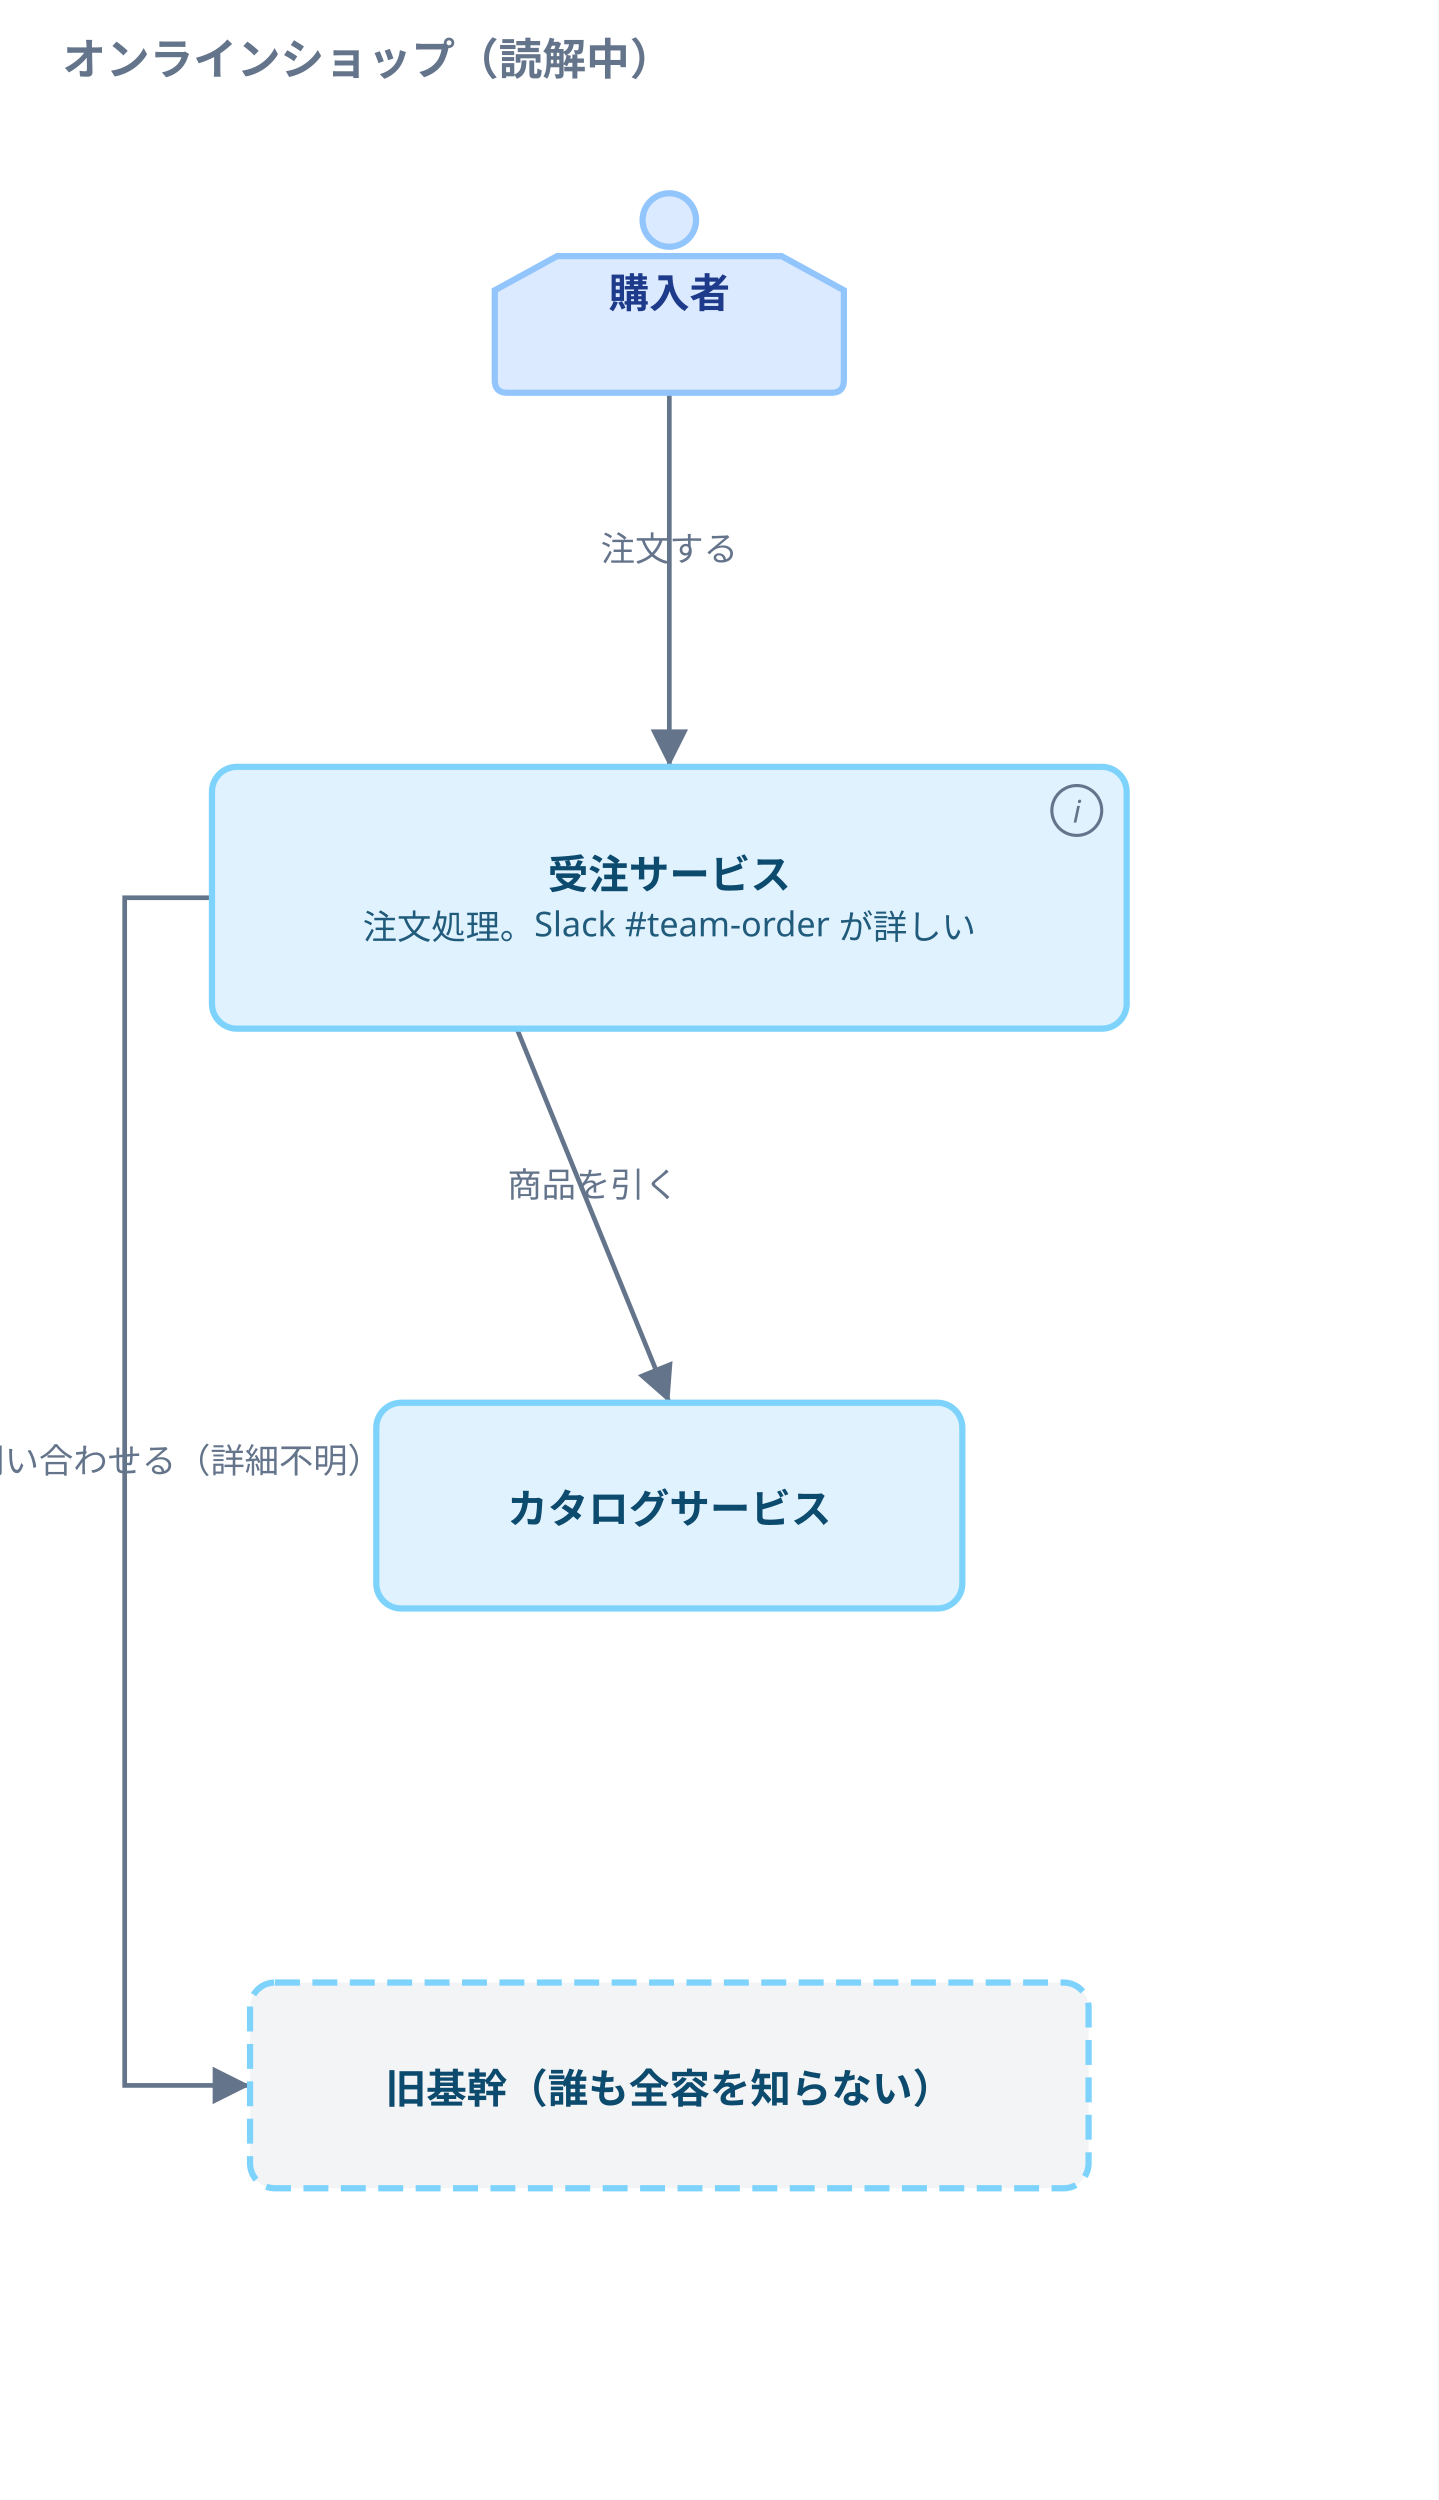
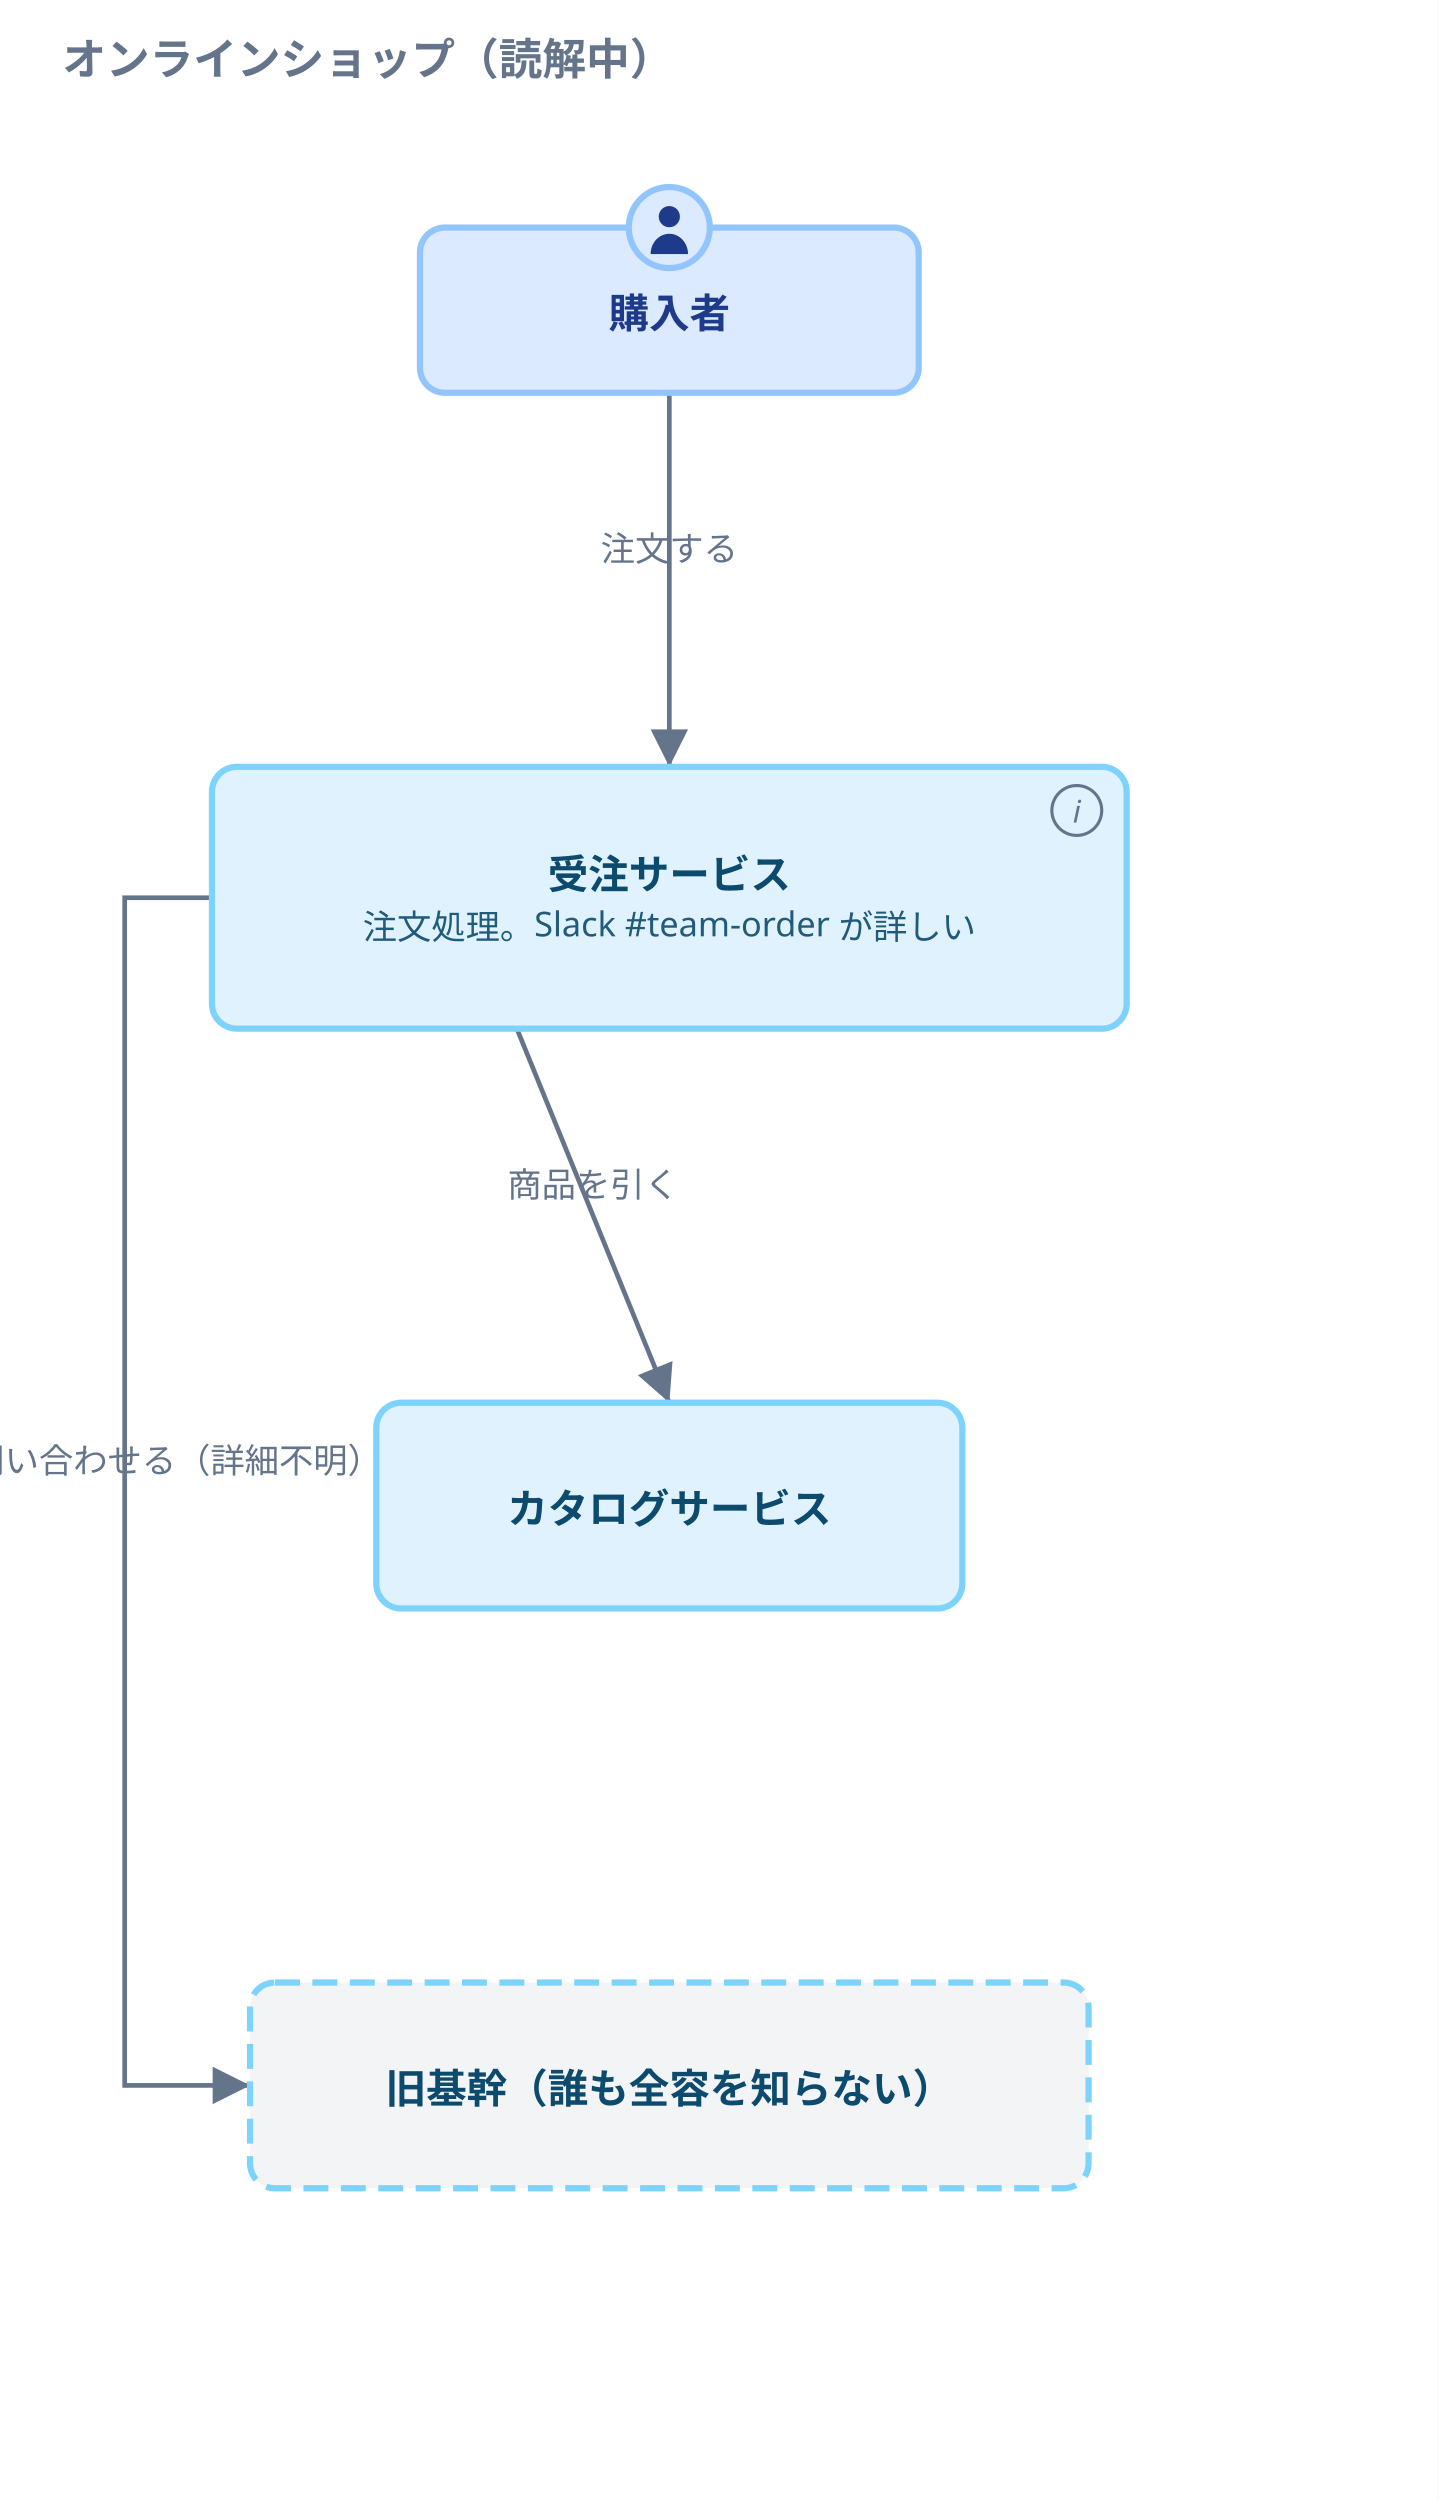
<svg xmlns="http://www.w3.org/2000/svg" viewBox="0 0 461.435 802" width="461.435" height="802">
  <defs>
    <marker id="arrow-default" viewBox="0 0 10 10" refX="10" refY="5" markerWidth="8" markerHeight="8" orient="auto-start-reverse">
      <path d="M 0 0 L 10 5 L 0 10 z" fill="#64748B" />
    </marker>
  </defs>
  <rect width="461.435" height="802" fill="#FFFFFF" rx="0" />
  <text x="20" y="24" fill="#64748B" font-size="14px" font-family="sans-serif" font-weight="bold">オンラインショップ（読解中）</text>
  <g class="edges">
    <g data-edge-from="Customer" data-edge-to="OrderService" data-edge-kind="sync" data-edge-canonical-id="Customer-&gt;OrderService" data-edge-label="注文する" class="krs-edge krs-edge--interactive">
      <line x1="214.718" y1="126" x2="214.718" y2="246" stroke="transparent" stroke-width="14" stroke-linecap="butt" class="krs-edge__hitline" />
      <line x1="214.718" y1="126" x2="214.718" y2="246" stroke="#64748B" stroke-width="1.5" marker-end="url(#arrow-default)" />
      <text x="214.718" y="180" text-anchor="middle" fill="#64748B" font-size="11px" font-family="sans-serif">注文する</text>
    </g>
    <g data-edge-from="OrderService" data-edge-to="CatalogService" data-edge-kind="sync" data-edge-canonical-id="OrderService-&gt;CatalogService" data-edge-label="商品を引く" class="krs-edge krs-edge--interactive">
      <line x1="165.812" y1="330" x2="214.718" y2="450" stroke="transparent" stroke-width="14" stroke-linecap="butt" class="krs-edge__hitline" />
      <line x1="165.812" y1="330" x2="214.718" y2="450" stroke="#64748B" stroke-width="1.5" marker-end="url(#arrow-default)" />
      <text x="190.265" y="384" text-anchor="middle" fill="#64748B" font-size="11px" font-family="sans-serif">商品を引く</text>
    </g>
    <g data-edge-from="OrderService" data-edge-to="Legacy" data-edge-kind="sync" data-edge-canonical-id="OrderService-&gt;Legacy" data-edge-label="在庫を問い合わせる（詳細不明）" class="krs-edge krs-edge--interactive">
      <polyline points="68,288 40,288 40,669 80.218,669" fill="none" stroke="transparent" stroke-width="14" stroke-linecap="butt" class="krs-edge__hitline" />
      <polyline points="68,288 40,288 40,669 80.218,669" fill="none" stroke="#64748B" stroke-width="1.5" marker-end="url(#arrow-default)" />
      <text x="40" y="472.5" text-anchor="middle" fill="#64748B" font-size="11px" font-family="sans-serif">在庫を問い合わせる（詳細不明）</text>
    </g>
  </g>
  <g class="nodes">
    <g data-node-id="Customer" data-node-kind="user" data-has-children="false" data-has-description="false">
-       <circle cx="214.718" cy="70.58" r="8.58" fill="#DBEAFE" stroke="#93C5FD" stroke-width="2" />
-       <path d="M178.718 82.16 L250.718 82.16 L270.718 93.12 L270.718 122 Q270.718 126 266.718 126 L162.718 126 Q158.718 126 158.718 122 L158.718 93.12 Z" fill="#DBEAFE" stroke="#93C5FD" stroke-width="2" />
-       <text x="214.718" y="93" text-anchor="middle" dominant-baseline="central" fill="#1E3A8A" font-size="13px" font-weight="bold" font-family="sans-serif">購入者</text>
+       <rect x="134.718" y="73" width="160" height="53" rx="8" ry="8" fill="#DBEAFE" stroke="#93C5FD" stroke-width="2" />
+       <circle cx="214.718" cy="73" r="13" fill="#DBEAFE" stroke="#93C5FD" stroke-width="2" />
+       <circle cx="214.718" cy="69.5" r="3.4" fill="#1E3A8A" />
+       <path d="M208.718 81.5 a6 6.5 0 0 1 12 0 Z" fill="#1E3A8A" />
+       <text x="214.718" y="99.5" text-anchor="middle" dominant-baseline="central" fill="#1E3A8A" font-size="13px" font-weight="bold" font-family="sans-serif">購入者</text>
    </g>
    <g data-node-id="OrderService" data-node-kind="service" data-has-children="false" data-has-description="true">
      <rect x="68" y="246" width="293.435" height="84" rx="8" ry="8" fill="#E0F2FE" stroke="#7DD3FC" stroke-width="2" />
      <text x="214.718" y="279.5" text-anchor="middle" dominant-baseline="central" fill="#0C4A6E" font-size="13px" font-weight="bold" font-family="sans-serif">受注サービス</text>
      <text x="214.718" y="296.5" text-anchor="middle" dominant-baseline="central" fill="#0C4A6E" font-size="11px" font-family="sans-serif" opacity="0.9">注文処理。Slack #team-order が詳しい</text>
      <g data-info-button="OrderService" style="cursor: pointer" pointer-events="all">
        <circle cx="345.435" cy="260" r="8" fill="transparent" stroke="#64748B" stroke-width="1" />
        <text x="345.435" y="260" text-anchor="middle" dominant-baseline="central" fill="#64748B" font-size="10px" font-family="sans-serif" font-style="italic">i</text>
      </g>
    </g>
    <g data-node-id="CatalogService" data-node-kind="service" data-has-children="false" data-has-description="false">
      <rect x="120.718" y="450" width="188" height="66" rx="8" ry="8" fill="#E0F2FE" stroke="#7DD3FC" stroke-width="2" />
      <text x="214.718" y="483" text-anchor="middle" dominant-baseline="central" fill="#0C4A6E" font-size="13px" font-weight="bold" font-family="sans-serif">カタログサービス</text>
    </g>
    <g data-node-id="Legacy" data-node-kind="service" data-has-children="false" data-has-description="false">
      <rect x="80.218" y="636" width="269" height="66" rx="8" ry="8" fill="#F3F4F6" stroke="#7DD3FC" stroke-width="2" stroke-dasharray="8 4" />
      <text x="214.718" y="669" text-anchor="middle" dominant-baseline="central" fill="#0C4A6E" font-size="13px" font-weight="bold" font-family="sans-serif">旧基幹（誰も全容を知らない）</text>
    </g>
  </g>
</svg>
